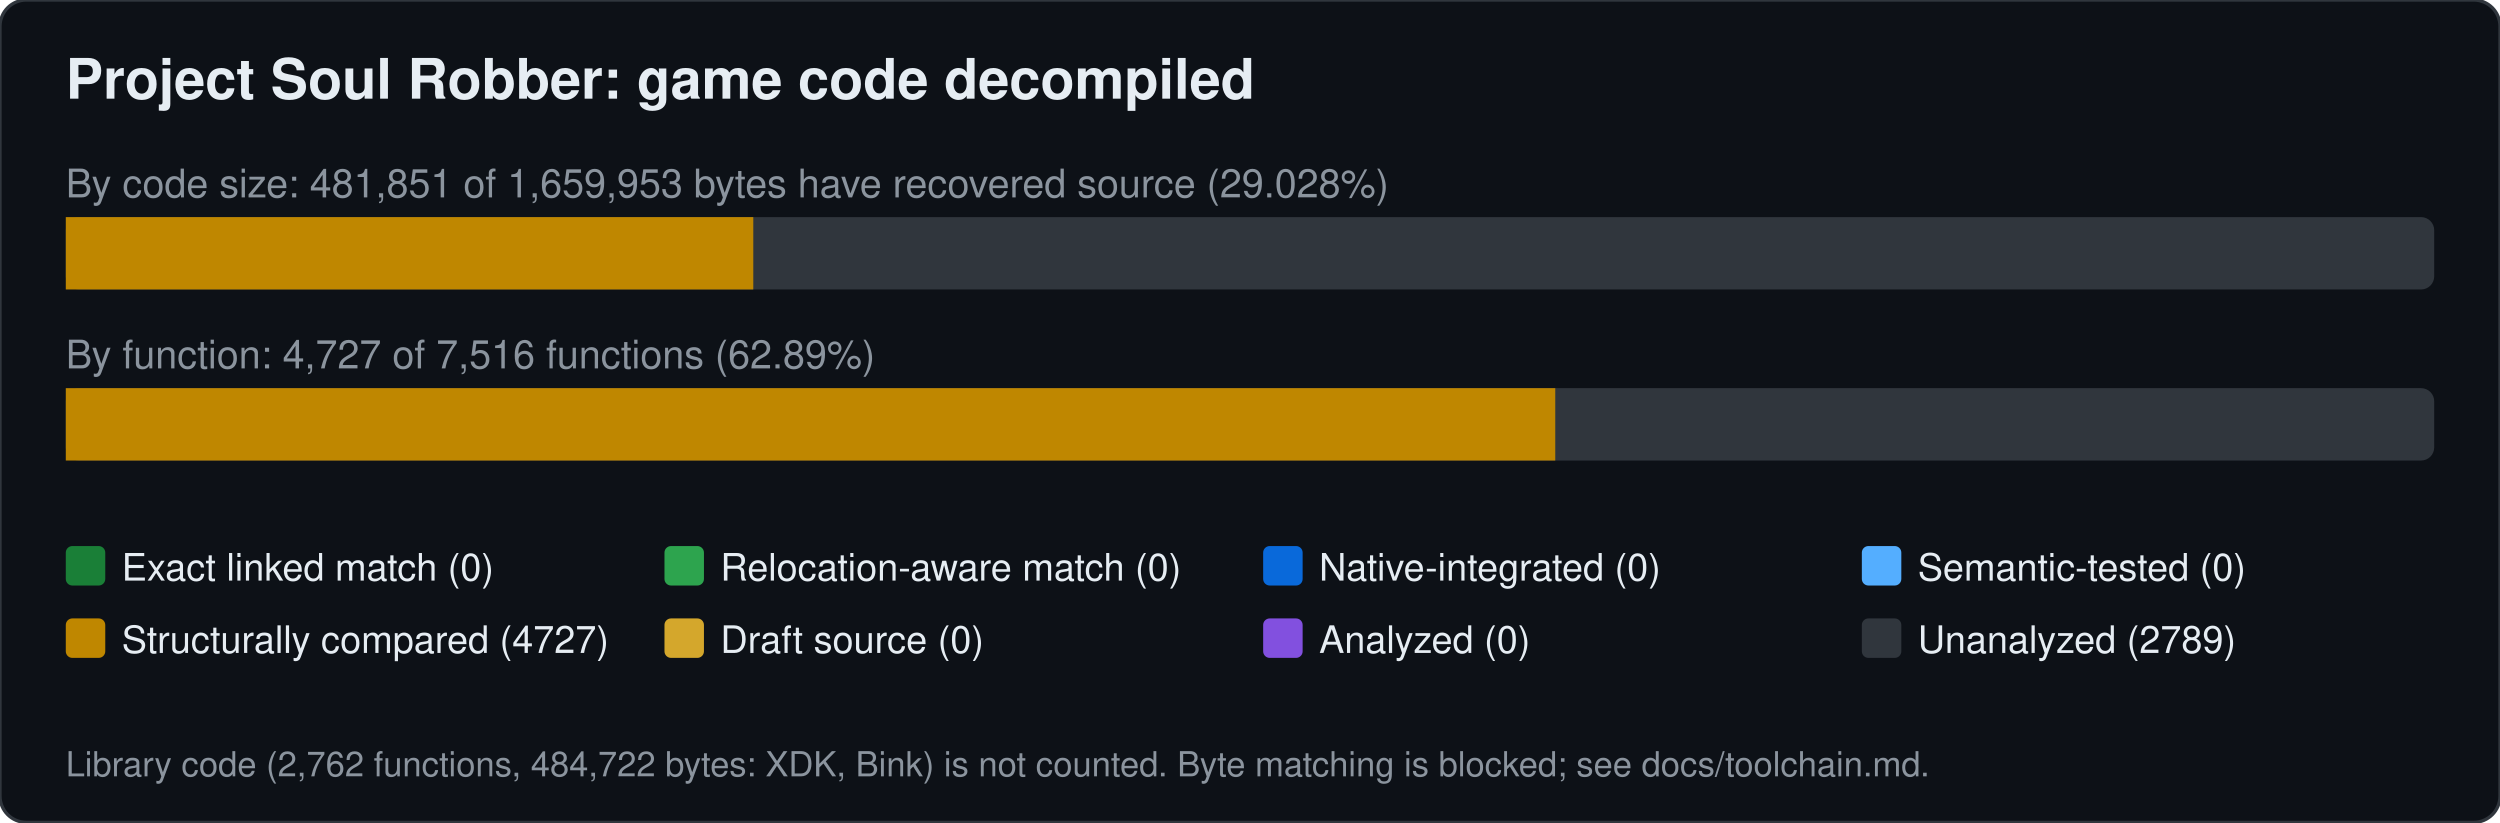
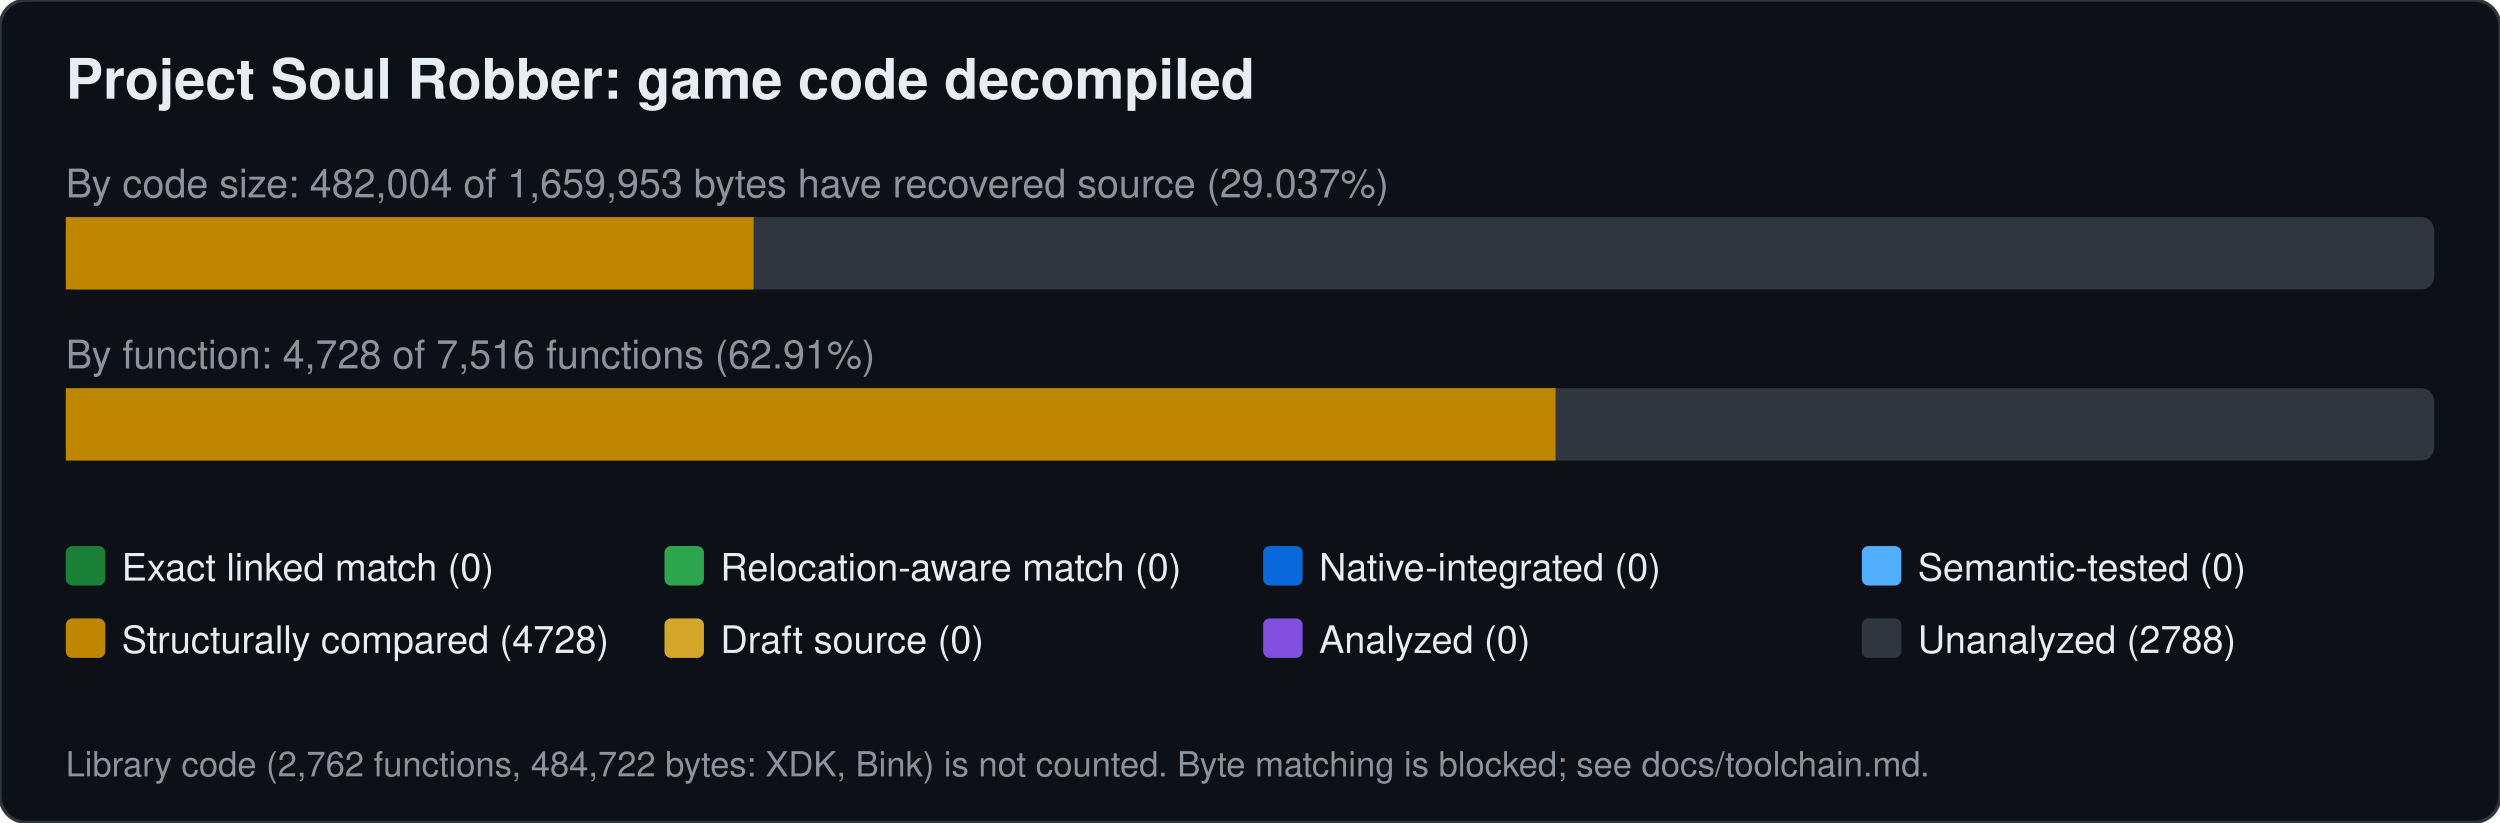
<svg xmlns="http://www.w3.org/2000/svg" width="760" height="250" viewBox="0 0 760 250" font-family="Segoe UI,Helvetica,Arial,sans-serif">
  <rect width="760" height="250" rx="8" fill="#0d1117" stroke="#30363d" />
  <text x="20" y="30" font-size="17" font-weight="600" fill="#e6edf3">Project Soul Robber: game code decompiled</text>
-   <text x="20" y="60" font-size="12" fill="#8b949e">By code size: 481,851 of 1,659,953 bytes have recovered source (29.028%)</text>
+   <text x="20" y="60" font-size="12" fill="#8b949e">By code size: 482,004 of 1,659,953 bytes have recovered source (29.037%)</text>
  <rect x="20" y="66" width="720" height="22" rx="4" fill="#30363d" />
-   <rect x="20.0" y="66" width="209.0" height="22" fill="#bf8700" />
-   <text x="20" y="112" font-size="12" fill="#8b949e">By function: 4,727 of 7,516 functions (62.89%)</text>
+   <rect x="20.0" y="66" width="209.1" height="22" fill="#bf8700" />
+   <text x="20" y="112" font-size="12" fill="#8b949e">By function: 4,728 of 7,516 functions (62.91%)</text>
  <rect x="20" y="118" width="720" height="22" rx="4" fill="#30363d" />
-   <rect x="20.0" y="118" width="452.8" height="22" fill="#bf8700" />
+   <rect x="20.0" y="118" width="452.9" height="22" fill="#bf8700" />
  <rect x="20" y="166" width="12" height="12" rx="2" fill="#1a7f37" />
  <text x="37" y="176.5" font-size="11.5" fill="#e6edf3">Exact linked match (0)</text>
  <rect x="202" y="166" width="12" height="12" rx="2" fill="#2da44e" />
  <text x="219" y="176.5" font-size="11.5" fill="#e6edf3">Relocation-aware match (0)</text>
  <rect x="384" y="166" width="12" height="12" rx="2" fill="#0969da" />
  <text x="401" y="176.5" font-size="11.5" fill="#e6edf3">Native-integrated (0)</text>
  <rect x="566" y="166" width="12" height="12" rx="2" fill="#54aeff" />
  <text x="583" y="176.5" font-size="11.5" fill="#e6edf3">Semantic-tested (0)</text>
  <rect x="20" y="188" width="12" height="12" rx="2" fill="#bf8700" />
-   <text x="37" y="198.5" font-size="11.5" fill="#e6edf3">Structurally compared (4727)</text>
+   <text x="37" y="198.5" font-size="11.5" fill="#e6edf3">Structurally compared (4728)</text>
  <rect x="202" y="188" width="12" height="12" rx="2" fill="#d4a72c" />
  <text x="219" y="198.5" font-size="11.5" fill="#e6edf3">Draft source (0)</text>
  <rect x="384" y="188" width="12" height="12" rx="2" fill="#8250df" />
  <text x="401" y="198.5" font-size="11.5" fill="#e6edf3">Analyzed (0)</text>
  <rect x="566" y="188" width="12" height="12" rx="2" fill="#30363d" />
-   <text x="583" y="198.5" font-size="11.5" fill="#e6edf3">Unanalyzed (2789)</text>
+   <text x="583" y="198.5" font-size="11.5" fill="#e6edf3">Unanalyzed (2788)</text>
  <text x="20" y="236" font-size="10.5" fill="#8b949e">Library code (2,762 functions, 484,722 bytes: XDK, Bink) is not counted. Byte matching is blocked; see docs/toolchain.md.</text>
</svg>
